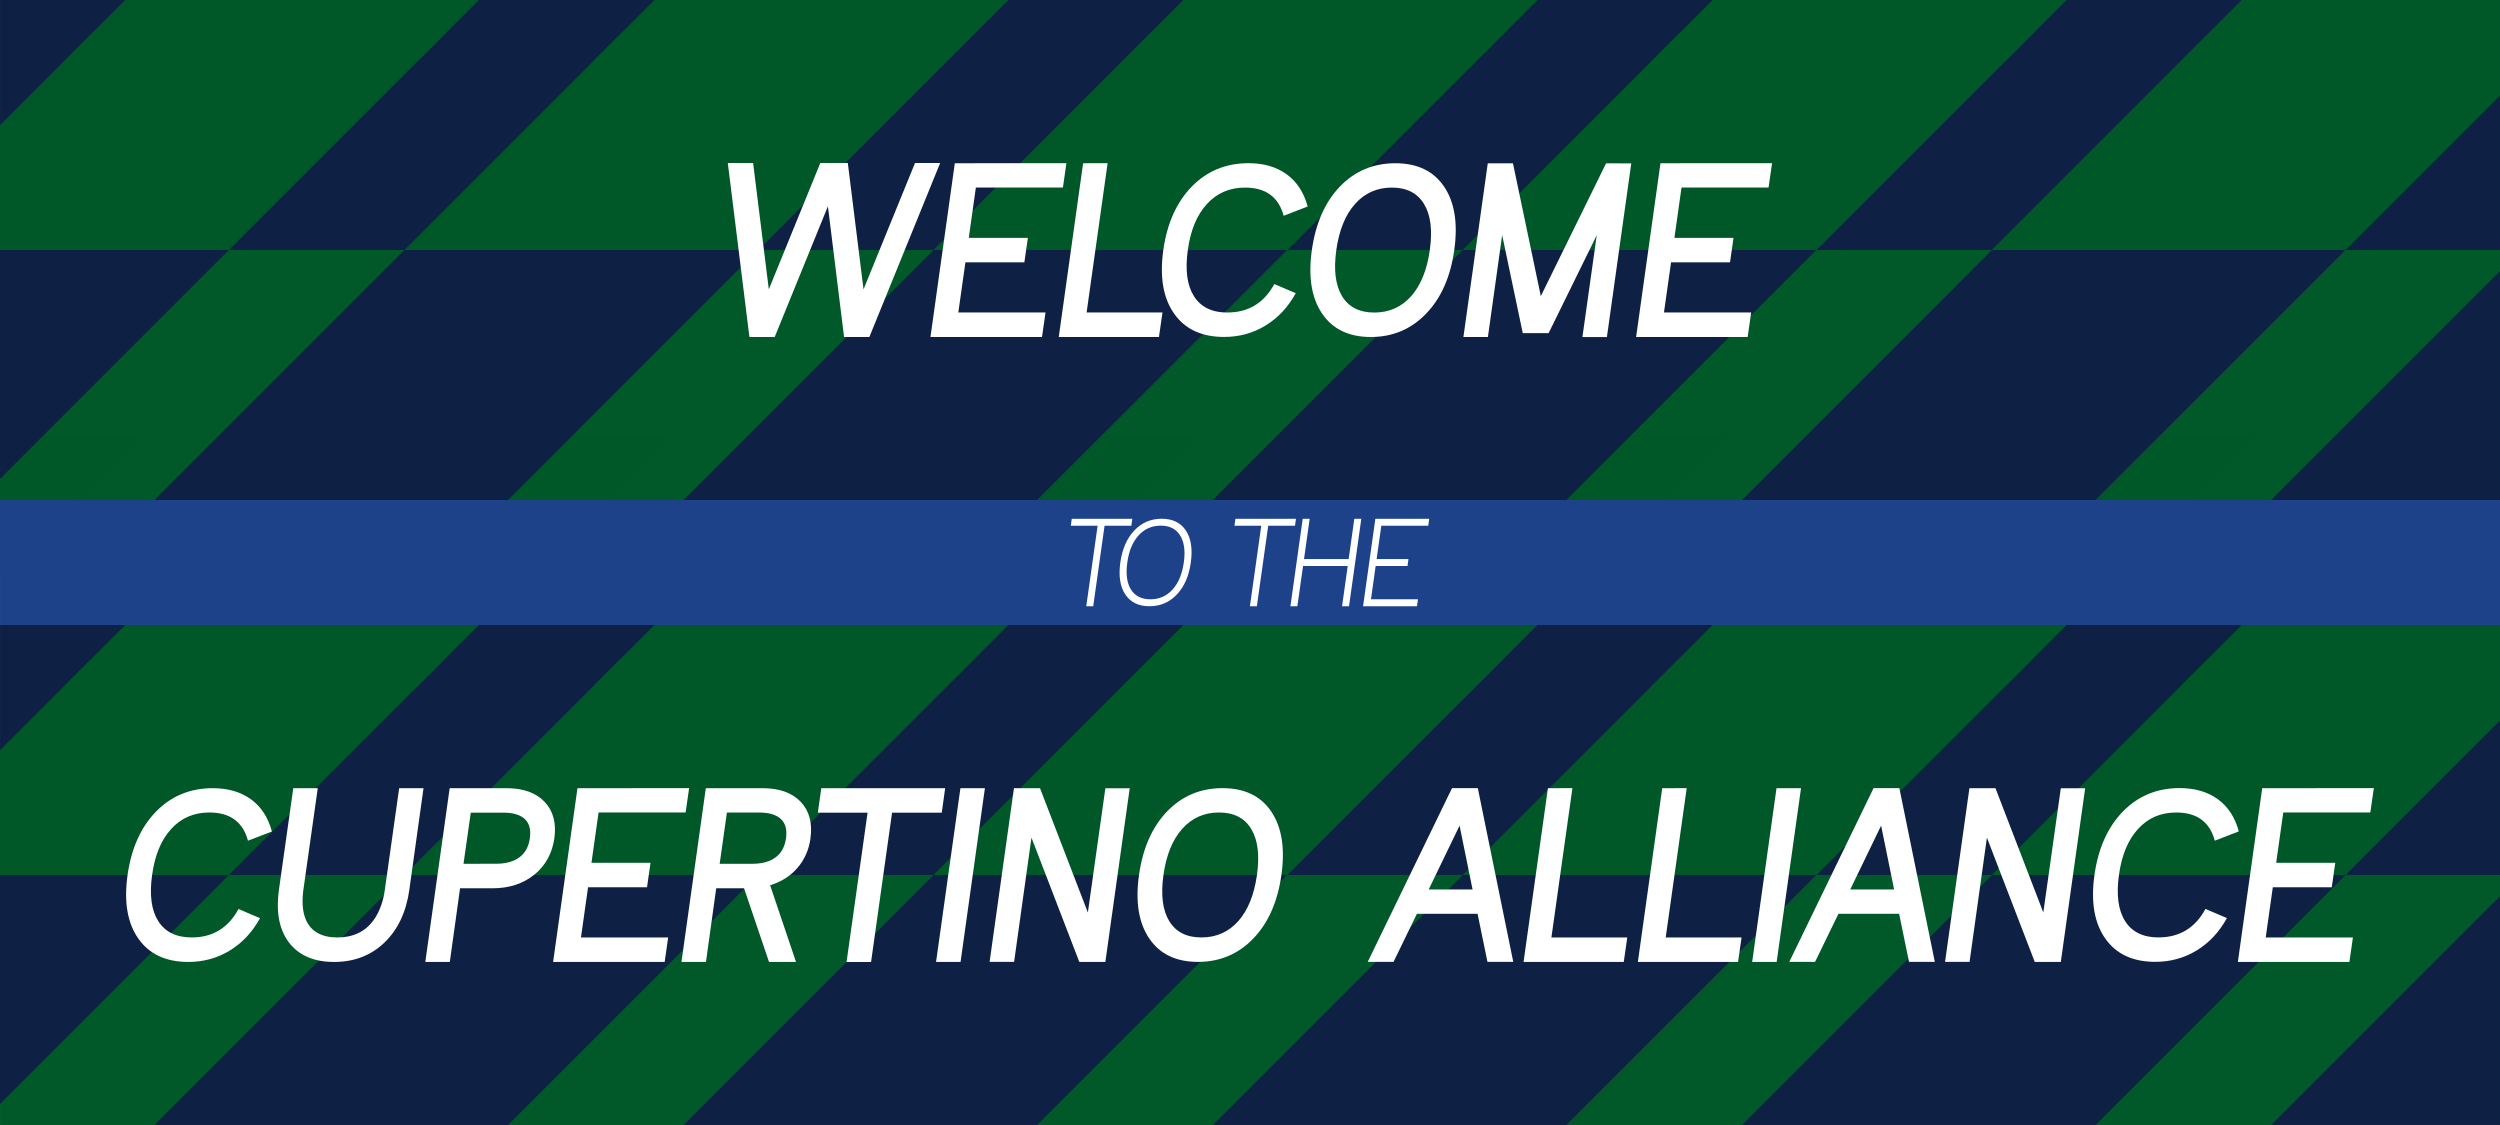
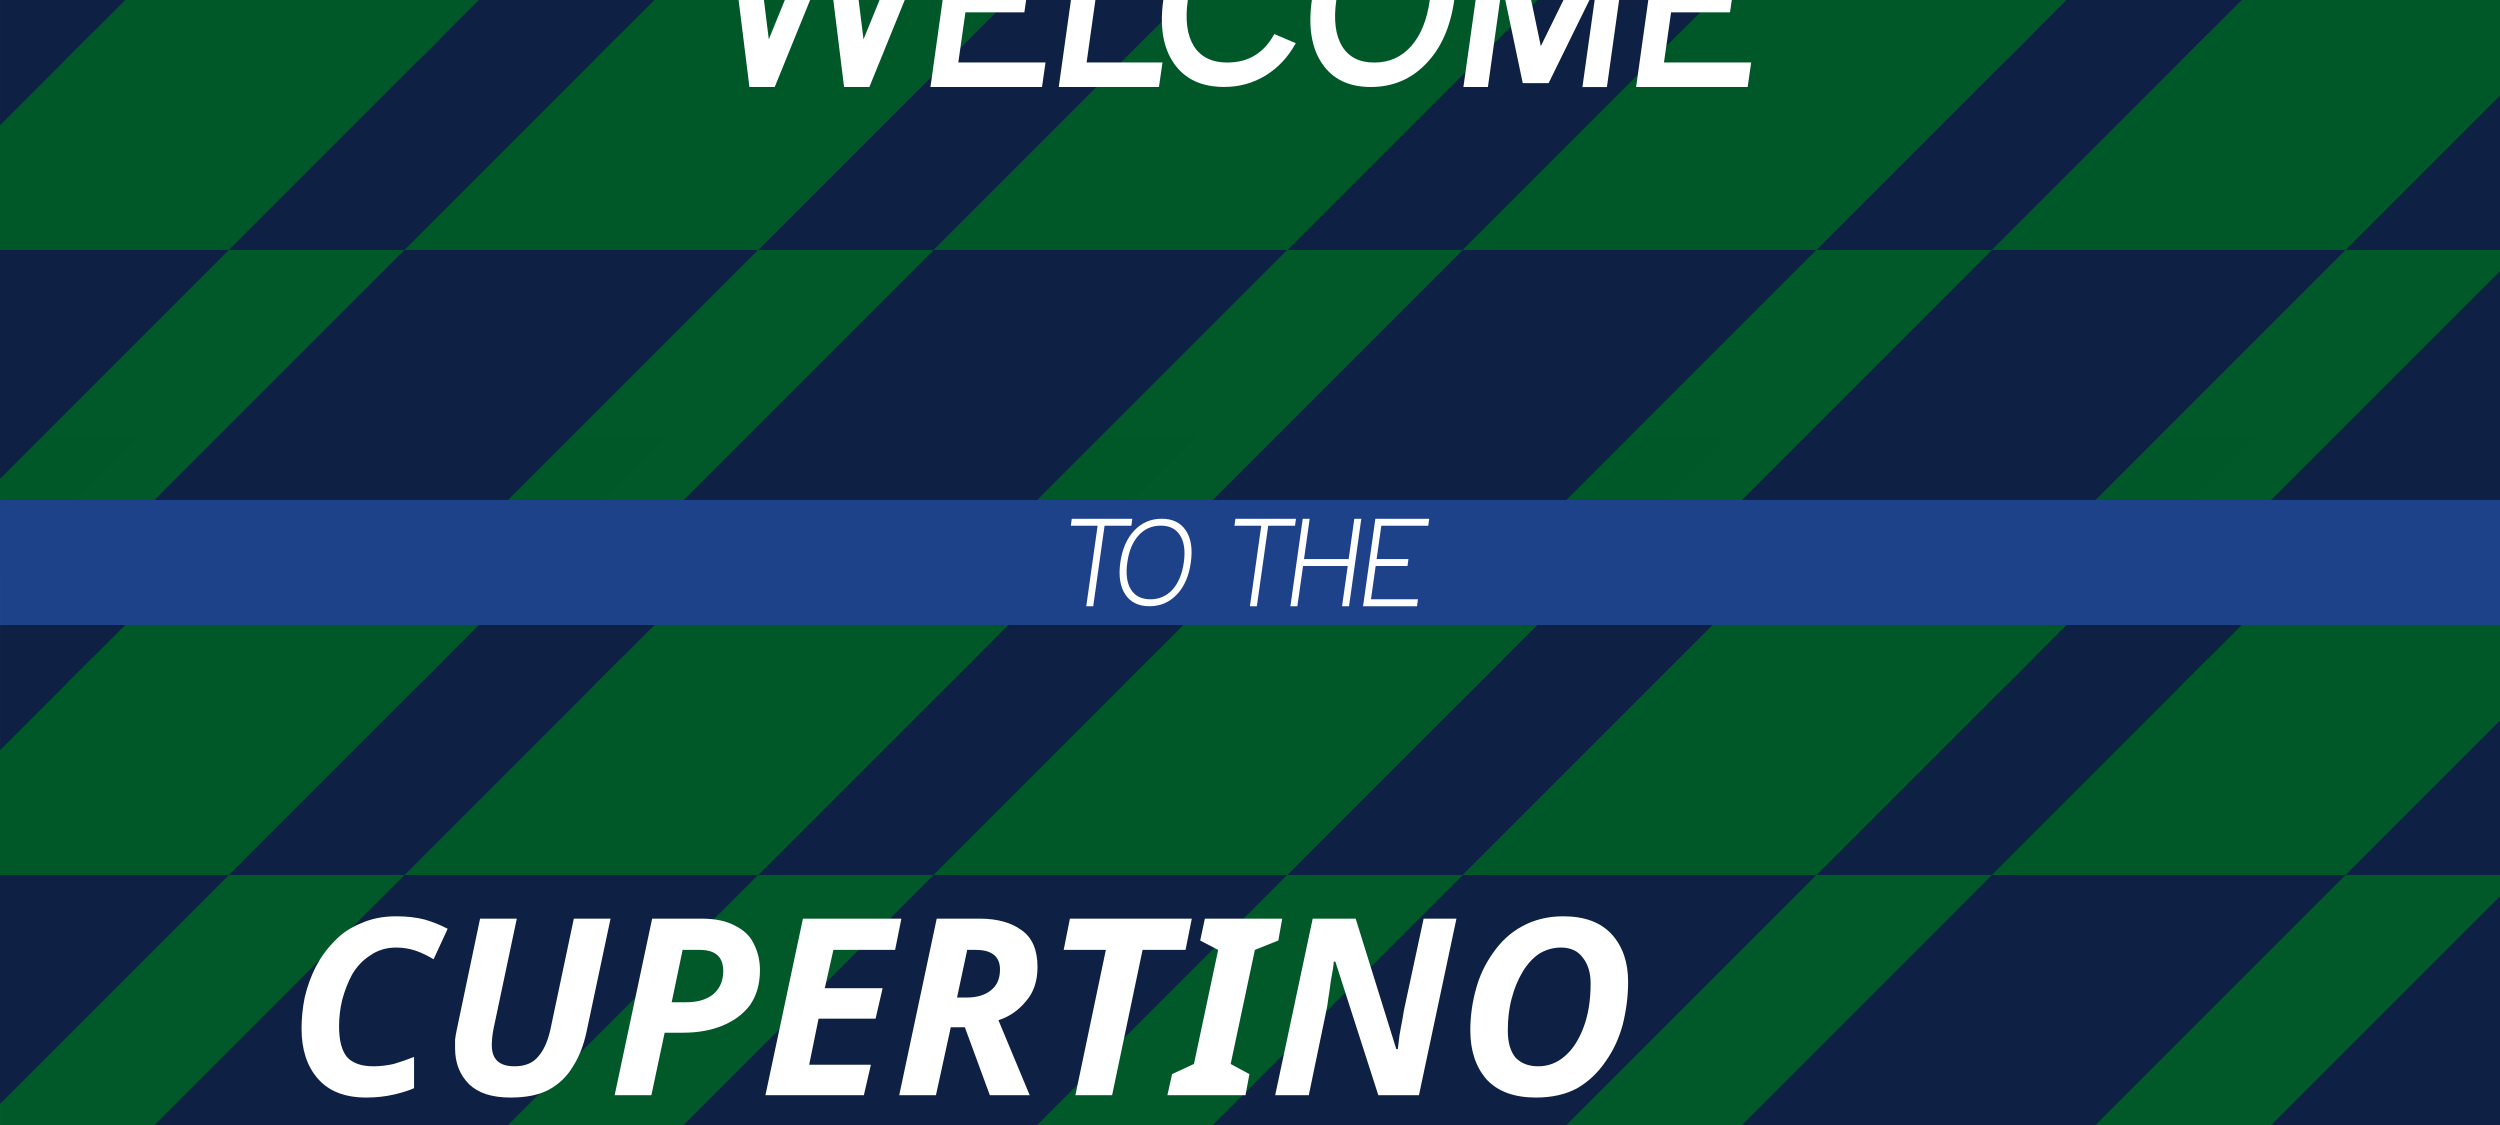
<svg xmlns="http://www.w3.org/2000/svg" width="50mm" height="22.5mm" viewBox="0 0 50 22.5" version="1.1" id="svg5">
  <defs id="defs2">
    <clipPath clipPathUnits="userSpaceOnUse" id="clipPath31933">
      <rect style="opacity:0.99;fill:#00b050;fill-opacity:1;stroke:none;stroke-width:0.107;stroke-linecap:round;stroke-linejoin:round;stroke-miterlimit:4;stroke-dasharray:none;stroke-opacity:0.992" id="rect31935" width="50" height="20" x="-18.675" y="-0.34" ry="0" />
    </clipPath>
    <clipPath clipPathUnits="userSpaceOnUse" id="clipPath31937">
      <rect style="opacity:0.99;fill:#00b050;fill-opacity:1;stroke:none;stroke-width:0.107;stroke-linecap:round;stroke-linejoin:round;stroke-miterlimit:4;stroke-dasharray:none;stroke-opacity:0.992" id="rect31939" width="50" height="20" x="-18.675" y="-0.34" ry="0" />
    </clipPath>
    <clipPath clipPathUnits="userSpaceOnUse" id="clipPath31941">
      <rect style="opacity:0.99;fill:#00b050;fill-opacity:1;stroke:none;stroke-width:0.107;stroke-linecap:round;stroke-linejoin:round;stroke-miterlimit:4;stroke-dasharray:none;stroke-opacity:0.992" id="rect31943" width="50" height="20" x="-18.675" y="-0.34" ry="0" />
    </clipPath>
    <clipPath clipPathUnits="userSpaceOnUse" id="clipPath31945">
      <rect style="opacity:0.99;fill:#00b050;fill-opacity:1;stroke:none;stroke-width:0.107;stroke-linecap:round;stroke-linejoin:round;stroke-miterlimit:4;stroke-dasharray:none;stroke-opacity:0.992" id="rect31947" width="50" height="20" x="-18.675" y="-0.34" ry="0" />
    </clipPath>
    <clipPath clipPathUnits="userSpaceOnUse" id="clipPath31949">
      <rect style="opacity:0.99;fill:#00b050;fill-opacity:1;stroke:none;stroke-width:0.107;stroke-linecap:round;stroke-linejoin:round;stroke-miterlimit:4;stroke-dasharray:none;stroke-opacity:0.992" id="rect31951" width="50" height="20" x="-18.675" y="-0.34" ry="0" />
    </clipPath>
    <clipPath clipPathUnits="userSpaceOnUse" id="clipPath31953">
      <rect style="opacity:0.99;fill:#00b050;fill-opacity:1;stroke:none;stroke-width:0.107;stroke-linecap:round;stroke-linejoin:round;stroke-miterlimit:4;stroke-dasharray:none;stroke-opacity:0.992" id="rect31955" width="50" height="20" x="-18.675" y="-0.34" ry="0" />
    </clipPath>
    <clipPath clipPathUnits="userSpaceOnUse" id="clipPath31957">
      <rect style="opacity:0.99;fill:#00b050;fill-opacity:1;stroke:none;stroke-width:0.107;stroke-linecap:round;stroke-linejoin:round;stroke-miterlimit:4;stroke-dasharray:none;stroke-opacity:0.992" id="rect31959" width="50" height="20" x="-18.675" y="-0.34" ry="0" />
    </clipPath>
    <clipPath clipPathUnits="userSpaceOnUse" id="clipPath31961">
      <rect style="opacity:0.99;fill:#00b050;fill-opacity:1;stroke:none;stroke-width:0.107;stroke-linecap:round;stroke-linejoin:round;stroke-miterlimit:4;stroke-dasharray:none;stroke-opacity:0.992" id="rect31963" width="50" height="20" x="-18.675" y="-0.34" ry="0" />
    </clipPath>
    <clipPath clipPathUnits="userSpaceOnUse" id="clipPath35740">
      <rect style="opacity:0.99;fill:#00b050;fill-opacity:1;stroke:none;stroke-width:0.053;stroke-linecap:round;stroke-linejoin:round;stroke-miterlimit:4;stroke-dasharray:none;stroke-opacity:0.992" id="rect35742" width="50" height="5" x="8.409" y="40.327" ry="0" />
    </clipPath>
    <clipPath clipPathUnits="userSpaceOnUse" id="clipPath35740-9">
      <rect style="opacity:0.99;fill:#00b050;fill-opacity:1;stroke:none;stroke-width:0.053;stroke-linecap:round;stroke-linejoin:round;stroke-miterlimit:4;stroke-dasharray:none;stroke-opacity:0.992" id="rect35742-7" width="50" height="5" x="8.409" y="40.327" ry="0" />
    </clipPath>
    <clipPath clipPathUnits="userSpaceOnUse" id="clipPath35740-9-9">
      <rect style="opacity:0.99;fill:#00b050;fill-opacity:1;stroke:none;stroke-width:0.053;stroke-linecap:round;stroke-linejoin:round;stroke-miterlimit:4;stroke-dasharray:none;stroke-opacity:0.992" id="rect35742-7-9" width="50" height="5" x="8.409" y="40.327" ry="0" />
    </clipPath>
    <clipPath clipPathUnits="userSpaceOnUse" id="clipPath35740-9-91">
      <rect style="opacity:0.99;fill:#00b050;fill-opacity:1;stroke:none;stroke-width:0.053;stroke-linecap:round;stroke-linejoin:round;stroke-miterlimit:4;stroke-dasharray:none;stroke-opacity:0.992" id="rect35742-7-5" width="50" height="5" x="8.409" y="40.327" ry="0" />
    </clipPath>
    <clipPath clipPathUnits="userSpaceOnUse" id="clipPath35740-9-9-9">
      <rect style="opacity:0.99;fill:#00b050;fill-opacity:1;stroke:none;stroke-width:0.053;stroke-linecap:round;stroke-linejoin:round;stroke-miterlimit:4;stroke-dasharray:none;stroke-opacity:0.992" id="rect35742-7-9-8" width="50" height="5" x="8.409" y="40.327" ry="0" />
    </clipPath>
    <clipPath clipPathUnits="userSpaceOnUse" id="clipPath35740-9-98">
      <rect style="opacity:0.99;fill:#00b050;fill-opacity:1;stroke:none;stroke-width:0.053;stroke-linecap:round;stroke-linejoin:round;stroke-miterlimit:4;stroke-dasharray:none;stroke-opacity:0.992" id="rect35742-7-3" width="50" height="5" x="8.409" y="40.327" ry="0" />
    </clipPath>
    <clipPath clipPathUnits="userSpaceOnUse" id="clipPath35740-9-9-7">
      <rect style="opacity:0.99;fill:#00b050;fill-opacity:1;stroke:none;stroke-width:0.053;stroke-linecap:round;stroke-linejoin:round;stroke-miterlimit:4;stroke-dasharray:none;stroke-opacity:0.992" id="rect35742-7-9-1" width="50" height="5" x="8.409" y="40.327" ry="0" />
    </clipPath>
    <clipPath clipPathUnits="userSpaceOnUse" id="clipPath35740-9-91-2">
      <rect style="opacity:0.99;fill:#00b050;fill-opacity:1;stroke:none;stroke-width:0.053;stroke-linecap:round;stroke-linejoin:round;stroke-miterlimit:4;stroke-dasharray:none;stroke-opacity:0.992" id="rect35742-7-5-6" width="50" height="5" x="8.409" y="40.327" ry="0" />
    </clipPath>
    <clipPath clipPathUnits="userSpaceOnUse" id="clipPath35740-9-9-9-1">
      <rect style="opacity:0.99;fill:#00b050;fill-opacity:1;stroke:none;stroke-width:0.053;stroke-linecap:round;stroke-linejoin:round;stroke-miterlimit:4;stroke-dasharray:none;stroke-opacity:0.992" id="rect35742-7-9-8-7" width="50" height="5" x="8.409" y="40.327" ry="0" />
    </clipPath>
    <clipPath clipPathUnits="userSpaceOnUse" id="clipPath35740-6">
      <rect style="opacity:0.99;fill:#00b050;fill-opacity:1;stroke:none;stroke-width:0.053;stroke-linecap:round;stroke-linejoin:round;stroke-miterlimit:4;stroke-dasharray:none;stroke-opacity:0.992" id="rect35742-5" width="50" height="5" x="8.409" y="40.327" ry="0" />
    </clipPath>
    <clipPath clipPathUnits="userSpaceOnUse" id="clipPath35740-9-98-7">
      <rect style="opacity:0.99;fill:#00b050;fill-opacity:1;stroke:none;stroke-width:0.053;stroke-linecap:round;stroke-linejoin:round;stroke-miterlimit:4;stroke-dasharray:none;stroke-opacity:0.992" id="rect35742-7-3-1" width="50" height="5" x="8.409" y="40.327" ry="0" />
    </clipPath>
    <clipPath clipPathUnits="userSpaceOnUse" id="clipPath35740-9-9-7-6">
      <rect style="opacity:0.99;fill:#00b050;fill-opacity:1;stroke:none;stroke-width:0.053;stroke-linecap:round;stroke-linejoin:round;stroke-miterlimit:4;stroke-dasharray:none;stroke-opacity:0.992" id="rect35742-7-9-1-0" width="50" height="5" x="8.409" y="40.327" ry="0" />
    </clipPath>
    <clipPath clipPathUnits="userSpaceOnUse" id="clipPath35740-9-91-2-9">
      <rect style="opacity:0.99;fill:#00b050;fill-opacity:1;stroke:none;stroke-width:0.053;stroke-linecap:round;stroke-linejoin:round;stroke-miterlimit:4;stroke-dasharray:none;stroke-opacity:0.992" id="rect35742-7-5-6-2" width="50" height="5" x="8.409" y="40.327" ry="0" />
    </clipPath>
    <clipPath clipPathUnits="userSpaceOnUse" id="clipPath35740-9-9-9-1-9">
      <rect style="opacity:0.99;fill:#00b050;fill-opacity:1;stroke:none;stroke-width:0.053;stroke-linecap:round;stroke-linejoin:round;stroke-miterlimit:4;stroke-dasharray:none;stroke-opacity:0.992" id="rect35742-7-9-8-7-6" width="50" height="5" x="8.409" y="40.327" ry="0" />
    </clipPath>
    <clipPath clipPathUnits="userSpaceOnUse" id="clipPath35740-6-0">
      <rect style="opacity:0.99;fill:#00b050;fill-opacity:1;stroke:none;stroke-width:0.053;stroke-linecap:round;stroke-linejoin:round;stroke-miterlimit:4;stroke-dasharray:none;stroke-opacity:0.992" id="rect35742-5-2" width="50" height="5" x="8.409" y="40.327" ry="0" />
    </clipPath>
    <clipPath clipPathUnits="userSpaceOnUse" id="clipPath35740-9-8">
      <rect style="opacity:0.99;fill:#00b050;fill-opacity:1;stroke:none;stroke-width:0.053;stroke-linecap:round;stroke-linejoin:round;stroke-miterlimit:4;stroke-dasharray:none;stroke-opacity:0.992" id="rect35742-7-4" width="50" height="5" x="8.409" y="40.327" ry="0" />
    </clipPath>
    <clipPath clipPathUnits="userSpaceOnUse" id="clipPath35740-9-9-4">
      <rect style="opacity:0.99;fill:#00b050;fill-opacity:1;stroke:none;stroke-width:0.053;stroke-linecap:round;stroke-linejoin:round;stroke-miterlimit:4;stroke-dasharray:none;stroke-opacity:0.992" id="rect35742-7-9-80" width="50" height="5" x="8.409" y="40.327" ry="0" />
    </clipPath>
    <clipPath clipPathUnits="userSpaceOnUse" id="clipPath35740-9-91-1">
      <rect style="opacity:0.99;fill:#00b050;fill-opacity:1;stroke:none;stroke-width:0.053;stroke-linecap:round;stroke-linejoin:round;stroke-miterlimit:4;stroke-dasharray:none;stroke-opacity:0.992" id="rect35742-7-5-5" width="50" height="5" x="8.409" y="40.327" ry="0" />
    </clipPath>
    <clipPath clipPathUnits="userSpaceOnUse" id="clipPath35740-9-9-9-11">
      <rect style="opacity:0.99;fill:#00b050;fill-opacity:1;stroke:none;stroke-width:0.053;stroke-linecap:round;stroke-linejoin:round;stroke-miterlimit:4;stroke-dasharray:none;stroke-opacity:0.992" id="rect35742-7-9-8-1" width="50" height="5" x="8.409" y="40.327" ry="0" />
    </clipPath>
    <clipPath clipPathUnits="userSpaceOnUse" id="clipPath35740-5">
      <rect style="opacity:0.99;fill:#00b050;fill-opacity:1;stroke:none;stroke-width:0.053;stroke-linecap:round;stroke-linejoin:round;stroke-miterlimit:4;stroke-dasharray:none;stroke-opacity:0.992" id="rect35742-1" width="50" height="5" x="8.409" y="40.327" ry="0" />
    </clipPath>
+     <clipPath clipPathUnits="userSpaceOnUse" id="clipPath35740-9-98-6">
+       <rect style="opacity:0.99;fill:#00b050;fill-opacity:1;stroke:none;stroke-width:0.053;stroke-linecap:round;stroke-linejoin:round;stroke-miterlimit:4;stroke-dasharray:none;stroke-opacity:0.992" id="rect35742-7-3-5" width="50" height="5" x="8.409" y="40.327" ry="0" />
+     </clipPath>
+     <clipPath clipPathUnits="userSpaceOnUse" id="clipPath35740-9-9-7-9">
+       <rect style="opacity:0.99;fill:#00b050;fill-opacity:1;stroke:none;stroke-width:0.053;stroke-linecap:round;stroke-linejoin:round;stroke-miterlimit:4;stroke-dasharray:none;stroke-opacity:0.992" id="rect35742-7-9-1-5" width="50" height="5" x="8.409" y="40.327" ry="0" />
+     </clipPath>
+     <clipPath clipPathUnits="userSpaceOnUse" id="clipPath35740-9-98-6-4">
+       <rect style="opacity:0.99;fill:#00b050;fill-opacity:1;stroke:none;stroke-width:0.053;stroke-linecap:round;stroke-linejoin:round;stroke-miterlimit:4;stroke-dasharray:none;stroke-opacity:0.992" id="rect35742-7-3-5-1" width="50" height="5" x="8.409" y="40.327" ry="0" />
+     </clipPath>
+     <clipPath clipPathUnits="userSpaceOnUse" id="clipPath35740-9-9-7-9-7">
+       <rect style="opacity:0.99;fill:#00b050;fill-opacity:1;stroke:none;stroke-width:0.053;stroke-linecap:round;stroke-linejoin:round;stroke-miterlimit:4;stroke-dasharray:none;stroke-opacity:0.992" id="rect35742-7-9-1-5-1" width="50" height="5" x="8.409" y="40.327" ry="0" />
+     </clipPath>
+     <clipPath clipPathUnits="userSpaceOnUse" id="clipPath35740-9-98-6-8">
+       <rect style="opacity:0.99;fill:#00b050;fill-opacity:1;stroke:none;stroke-width:0.053;stroke-linecap:round;stroke-linejoin:round;stroke-miterlimit:4;stroke-dasharray:none;stroke-opacity:0.992" id="rect35742-7-3-5-7" width="50" height="5" x="8.409" y="40.327" ry="0" />
+     </clipPath>
+     <clipPath clipPathUnits="userSpaceOnUse" id="clipPath35740-9-9-7-9-74">
+       <rect style="opacity:0.99;fill:#00b050;fill-opacity:1;stroke:none;stroke-width:0.053;stroke-linecap:round;stroke-linejoin:round;stroke-miterlimit:4;stroke-dasharray:none;stroke-opacity:0.992" id="rect35742-7-9-1-5-4" width="50" height="5" x="8.409" y="40.327" ry="0" />
+     </clipPath>
+     <clipPath clipPathUnits="userSpaceOnUse" id="clipPath35740-9-98-6-4-9">
+       <rect style="opacity:0.99;fill:#00b050;fill-opacity:1;stroke:none;stroke-width:0.053;stroke-linecap:round;stroke-linejoin:round;stroke-miterlimit:4;stroke-dasharray:none;stroke-opacity:0.992" id="rect35742-7-3-5-1-1" width="50" height="5" x="8.409" y="40.327" ry="0" />
+     </clipPath>
+     <clipPath clipPathUnits="userSpaceOnUse" id="clipPath35740-9-9-7-9-7-5">
+       <rect style="opacity:0.99;fill:#00b050;fill-opacity:1;stroke:none;stroke-width:0.053;stroke-linecap:round;stroke-linejoin:round;stroke-miterlimit:4;stroke-dasharray:none;stroke-opacity:0.992" id="rect35742-7-9-1-5-1-5" width="50" height="5" x="8.409" y="40.327" ry="0" />
+     </clipPath>
+     <clipPath clipPathUnits="userSpaceOnUse" id="clipPath35740-9-98-6-8-2">
+       <rect style="opacity:0.99;fill:#00b050;fill-opacity:1;stroke:none;stroke-width:0.053;stroke-linecap:round;stroke-linejoin:round;stroke-miterlimit:4;stroke-dasharray:none;stroke-opacity:0.992" id="rect35742-7-3-5-7-2" width="50" height="5" x="8.409" y="40.327" ry="0" />
+     </clipPath>
+     <clipPath clipPathUnits="userSpaceOnUse" id="clipPath35740-9-98-6-2">
+       <rect style="opacity:0.99;fill:#00b050;fill-opacity:1;stroke:none;stroke-width:0.053;stroke-linecap:round;stroke-linejoin:round;stroke-miterlimit:4;stroke-dasharray:none;stroke-opacity:0.992" id="rect35742-7-3-5-2" width="50" height="5" x="8.409" y="40.327" ry="0" />
+     </clipPath>
+     <clipPath clipPathUnits="userSpaceOnUse" id="clipPath35740-9-9-7-9-71">
+       <rect style="opacity:0.99;fill:#00b050;fill-opacity:1;stroke:none;stroke-width:0.053;stroke-linecap:round;stroke-linejoin:round;stroke-miterlimit:4;stroke-dasharray:none;stroke-opacity:0.992" id="rect35742-7-9-1-5-5" width="50" height="5" x="8.409" y="40.327" ry="0" />
+     </clipPath>
+     <clipPath clipPathUnits="userSpaceOnUse" id="clipPath35740-9-98-6-4-2">
+       <rect style="opacity:0.99;fill:#00b050;fill-opacity:1;stroke:none;stroke-width:0.053;stroke-linecap:round;stroke-linejoin:round;stroke-miterlimit:4;stroke-dasharray:none;stroke-opacity:0.992" id="rect35742-7-3-5-1-11" width="50" height="5" x="8.409" y="40.327" ry="0" />
+     </clipPath>
+     <clipPath clipPathUnits="userSpaceOnUse" id="clipPath35740-9-9-7-9-7-0">
+       <rect style="opacity:0.99;fill:#00b050;fill-opacity:1;stroke:none;stroke-width:0.053;stroke-linecap:round;stroke-linejoin:round;stroke-miterlimit:4;stroke-dasharray:none;stroke-opacity:0.992" id="rect35742-7-9-1-5-1-1" width="50" height="5" x="8.409" y="40.327" ry="0" />
+     </clipPath>
+     <clipPath clipPathUnits="userSpaceOnUse" id="clipPath35740-9-98-6-8-8">
+       <rect style="opacity:0.99;fill:#00b050;fill-opacity:1;stroke:none;stroke-width:0.053;stroke-linecap:round;stroke-linejoin:round;stroke-miterlimit:4;stroke-dasharray:none;stroke-opacity:0.992" id="rect35742-7-3-5-7-7" width="50" height="5" x="8.409" y="40.327" ry="0" />
+     </clipPath>
+     <clipPath clipPathUnits="userSpaceOnUse" id="clipPath35740-9-98-6-8-2-6">
+       <rect style="opacity:0.99;fill:#00b050;fill-opacity:1;stroke:none;stroke-width:0.053;stroke-linecap:round;stroke-linejoin:round;stroke-miterlimit:4;stroke-dasharray:none;stroke-opacity:0.992" id="rect35742-7-3-5-7-2-0" width="50" height="5" x="8.409" y="40.327" ry="0" />
+     </clipPath>
  </defs>
  <g id="layer1" transform="translate(3.988274,-12.25217)">
+     <rect style="opacity:0.99;fill:#00b050;fill-opacity:1;stroke:none;stroke-width:5;stroke-linecap:square;stroke-linejoin:round" id="rect3506-0-4" width="50" height="5" x="-3.988" y="7.252" />
+     <rect style="opacity:0.99;fill:#00b050;fill-opacity:1;stroke:none;stroke-width:5;stroke-linecap:square;stroke-linejoin:round" id="rect3506-0-4-9" width="50" height="5" x="-3.988" y="39.752" />
+     <rect style="opacity:0.99;fill:#1d4283;stroke:none;stroke-width:5;stroke-linecap:square;stroke-linejoin:round;fill-opacity:1" id="rect3506" width="50" height="5" x="-3.988" y="34.752" />
    <rect style="fill:#1d4289;fill-opacity:1;stroke:none;stroke-width:0.053;stroke-linecap:square;stroke-linejoin:round;stroke-miterlimit:4;stroke-dasharray:none;stroke-opacity:1" id="rect35766-3-0" width="50" height="5" x="-3.988" y="24.752" />
    <path id="path31487-2-0-1-5-53-45" style="fill:none;stroke:#00b050;stroke-width:5;stroke-linecap:square;stroke-linejoin:miter;stroke-miterlimit:4;stroke-dasharray:none;stroke-opacity:0.992" d="M -3.049,52.826 16.951,32.827 m 32.917,20 20,-20 M 39.284,52.827 l 20,-20 M 28.701,52.827 l 20,-20 M 18.117,52.827 l 20,-20 M 7.534,52.826 27.534,32.827" clip-path="url(#clipPath35740-9-98)" transform="translate(2.514024,-14.90233)" />
    <path id="path31487-2-0-1-5-53-4-1" style="fill:none;stroke:#00b050;stroke-width:5;stroke-linecap:square;stroke-linejoin:miter;stroke-miterlimit:4;stroke-dasharray:none;stroke-opacity:0.992" d="M -3.049,52.826 16.951,32.827 m 32.917,20 20,-20 M 39.284,52.827 l 20,-20 M 28.701,52.827 l 20,-20 M 18.117,52.827 l 20,-20 M 7.534,52.826 27.534,32.827" clip-path="url(#clipPath35740-9-9-7)" transform="translate(-18.65264,-14.90234)" />
+     <path id="path31487-2-0-1-5-53-45-4" style="fill:none;stroke:#00b050;stroke-width:5;stroke-linecap:square;stroke-linejoin:miter;stroke-miterlimit:4;stroke-dasharray:none;stroke-opacity:0.992" d="M -3.049,52.826 16.951,32.827 m 32.917,20 20,-20 M 39.284,52.827 l 20,-20 M 28.701,52.827 l 20,-20 M 18.117,52.827 l 20,-20 M 7.534,52.826 27.534,32.827" clip-path="url(#clipPath35740-9-98-6)" transform="translate(-6.59766,-5.790651)" />
+     <path id="path31487-2-0-1-5-53-4-1-9" style="fill:none;stroke:#00b050;stroke-width:5;stroke-linecap:square;stroke-linejoin:miter;stroke-miterlimit:4;stroke-dasharray:none;stroke-opacity:0.992" d="M -3.049,52.826 16.951,32.827 m 32.917,20 20,-20 M 39.284,52.827 l 20,-20 M 28.701,52.827 l 20,-20 M 18.117,52.827 l 20,-20 M 7.534,52.826 27.534,32.827" clip-path="url(#clipPath35740-9-9-7-9)" transform="translate(-27.76433,-5.790652)" />
+     <path id="path31487-2-0-1-5-53-45-4-8" style="fill:none;stroke:#00b050;stroke-width:5;stroke-linecap:square;stroke-linejoin:miter;stroke-miterlimit:4;stroke-dasharray:none;stroke-opacity:0.992" d="M -3.049,52.826 16.951,32.827 m 32.917,20 20,-20 M 39.284,52.827 l 20,-20 M 28.701,52.827 l 20,-20 M 18.117,52.827 l 20,-20 M 7.534,52.826 27.534,32.827" clip-path="url(#clipPath35740-9-98-6-4)" transform="translate(3.63059,-5.435569)" />
+     <path id="path31487-2-0-1-5-53-4-1-9-7" style="fill:none;stroke:#00b050;stroke-width:5;stroke-linecap:square;stroke-linejoin:miter;stroke-miterlimit:4;stroke-dasharray:none;stroke-opacity:0.992" d="M -3.049,52.826 16.951,32.827 m 32.917,20 20,-20 M 39.284,52.827 l 20,-20 M 28.701,52.827 l 20,-20 M 18.117,52.827 l 20,-20 M 7.534,52.826 27.534,32.827" clip-path="url(#clipPath35740-9-9-7-9-7)" transform="translate(-17.53608,-5.43557)" />
    <path id="path31487-2-0-1-5-53-3-2" style="fill:none;stroke:#00b050;stroke-width:5;stroke-linecap:square;stroke-linejoin:miter;stroke-miterlimit:4;stroke-dasharray:none;stroke-opacity:0.992" d="M -3.049,52.826 16.951,32.827 m 32.917,20 20,-20 M 39.284,52.827 l 20,-20 M 28.701,52.827 l 20,-20 M 18.117,52.827 l 20,-20 M 7.534,52.826 27.534,32.827" clip-path="url(#clipPath35740-9-91-2)" transform="translate(6.973921,-19.36223)" />
    <path id="path31487-2-0-1-5-53-4-0-3" style="fill:none;stroke:#00b050;stroke-width:5;stroke-linecap:square;stroke-linejoin:miter;stroke-miterlimit:4;stroke-dasharray:none;stroke-opacity:0.992" d="M -3.049,52.826 16.951,32.827 m 32.917,20 20,-20 M 39.284,52.827 l 20,-20 M 28.701,52.827 l 20,-20 M 18.117,52.827 l 20,-20 M 7.534,52.826 27.534,32.827" clip-path="url(#clipPath35740-9-9-9-1)" transform="translate(-14.19275,-19.36223)" />
    <rect style="fill:#00b050;fill-opacity:0.992;stroke:none;stroke-width:0.053;stroke-linecap:square;stroke-linejoin:round;stroke-miterlimit:4;stroke-dasharray:none;stroke-opacity:1" id="rect35766-7" width="50" height="5" x="-3.988" y="29.752" />
    <path id="path31487-2-0-1-5-2" style="fill:none;stroke:#1d4289;stroke-width:5;stroke-linecap:square;stroke-linejoin:miter;stroke-miterlimit:4;stroke-dasharray:none;stroke-opacity:1" d="M -3.049,52.826 16.951,32.827 m 32.917,20 20,-20 M 39.284,52.827 l 20,-20 M 28.701,52.827 l 20,-20 M 18.117,52.827 l 20,-20 M 7.534,52.826 27.534,32.827" clip-path="url(#clipPath35740-6)" transform="translate(-12.39732,-10.57432)" />
-     <rect style="fill:#000000;fill-opacity:0.5;stroke:none;stroke-width:0.075;stroke-linecap:square;stroke-linejoin:round;stroke-miterlimit:4;stroke-dasharray:none;stroke-opacity:1" id="rect50670-4" width="50" height="10" x="-3.988" y="24.752" />
-     <g aria-label="CUPERTINO ALLIANCE" id="text46776-1" style="font-style:italic;font-weight:bold;font-size:4.939px;line-height:1.25;font-family:'Kayak Sans';-inkscape-font-specification:'Kayak Sans Bold Italic';text-align:center;text-anchor:middle;fill:#ffffff;stroke-width:0.265">
-       <path d="m -0.153,31.001 q -0.463,0 -0.67,-0.326 -0.207,-0.328 -0.123,-0.924 0.082,-0.596 0.383,-0.921 0.299,-0.328 0.762,-0.328 0.62,0 0.772,0.564 L 1.45,28.882 Q 1.337,28.462 1.031,28.238 0.724,28.016 0.266,28.016 q -0.675,0 -1.131,0.465 -0.458,0.468 -0.572,1.271 -0.113,0.805 0.215,1.271 0.326,0.468 1.001,0.468 0.456,0 0.83,-0.229 0.374,-0.229 0.603,-0.646 L 0.782,30.432 Q 0.474,31.001 -0.153,31.001 Z" id="path987" />
-       <path d="m 3.708,30.051 q -0.022,0.159 -0.07,0.299 -0.06,0.178 -0.157,0.309 -0.251,0.342 -0.721,0.342 -0.468,0 -0.625,-0.342 -0.06,-0.13 -0.07,-0.309 -0.007,-0.14 0.014,-0.299 L 2.367,28.016 H 1.877 L 1.59,30.051 q -0.092,0.666 0.203,1.054 0.297,0.386 0.9,0.386 0.603,0 1.006,-0.386 0.405,-0.388 0.499,-1.054 L 4.482,28.016 H 3.995 Z" id="path989" />
-       <path d="m 5.282,29.528 0.145,-1.023 h 0.649 q 0.253,0 0.393,0.096 0.181,0.128 0.14,0.415 -0.039,0.287 -0.258,0.415 -0.164,0.096 -0.42,0.096 z M 5.005,28.016 4.518,31.491 h 0.49 l 0.205,-1.473 h 0.649 q 0.499,0 0.837,-0.273 0.335,-0.273 0.4,-0.728 0.063,-0.456 -0.195,-0.728 -0.26,-0.273 -0.76,-0.273 z" id="path991" />
-       <path d="M 7.561,28.016 7.074,31.491 H 9.305 L 9.375,31.001 H 7.631 l 0.142,-1.003 h 1.179 l 0.07,-0.49 H 7.841 l 0.142,-1.006 h 1.741 l 0.07,-0.487 z" id="path993" />
-       <path d="m 10.405,29.528 0.145,-1.025 h 0.649 q 0.253,0 0.393,0.099 0.181,0.128 0.14,0.415 -0.039,0.287 -0.258,0.415 -0.164,0.096 -0.42,0.096 z m 1.816,-0.511 q 0.063,-0.456 -0.195,-0.728 -0.26,-0.273 -0.76,-0.273 h -1.138 l -0.487,3.475 h 0.49 l 0.205,-1.473 h 0.557 l 0.499,1.473 h 0.54 l -0.518,-1.534 q 0.333,-0.101 0.545,-0.345 0.215,-0.248 0.263,-0.596 z" id="path995" />
-       <path d="m 12.437,28.016 -0.068,0.49 h 0.994 l -0.42,2.986 h 0.49 l 0.42,-2.986 h 0.994 l 0.068,-0.49 z" id="path997" />
-       <path d="m 15.22,28.016 -0.487,3.475 h 0.49 l 0.487,-3.475 z" id="path999" />
-       <path d="m 16.291,28.016 -0.487,3.473 h 0.49 l 0.347,-2.484 0.957,2.486 h 0.521 l 0.487,-3.473 H 18.119 l -0.35,2.484 -0.957,-2.486 z" id="path1001" />
-       <path d="m 20.041,31.001 q -0.446,0 -0.644,-0.326 -0.2,-0.328 -0.116,-0.924 0.084,-0.596 0.374,-0.921 0.292,-0.328 0.736,-0.328 0.446,0 0.644,0.328 0.2,0.326 0.116,0.921 -0.084,0.596 -0.374,0.924 -0.292,0.326 -0.736,0.326 z m 0.42,-2.986 q -0.658,0 -1.107,0.465 -0.449,0.468 -0.562,1.271 -0.113,0.805 0.205,1.271 0.316,0.468 0.974,0.468 0.658,0 1.107,-0.468 0.449,-0.465 0.562,-1.271 0.113,-0.803 -0.205,-1.271 -0.316,-0.465 -0.974,-0.465 z" id="path1003" />
-       <path d="m 25.568,28.013 v 0.002 H 25.052 v -0.002 0.002 l -1.686,3.475 h 0.516 l 0.468,-0.962 h 1.213 l 0.198,0.962 h 0.516 l -0.709,-3.475 z m -0.982,2.028 0.617,-1.276 0.26,1.276 z" id="path1005" />
-       <path d="m 26.97,28.016 -0.487,3.475 h 2.004 l 0.07,-0.49 h -1.517 l 0.42,-2.986 z" id="path1007" />
-       <path d="m 29.256,28.016 -0.487,3.475 h 2.004 l 0.07,-0.49 h -1.517 l 0.42,-2.986 z" id="path1009" />
-       <path d="m 31.542,28.016 -0.487,3.475 h 0.49 l 0.487,-3.475 z" id="path1011" />
-       <path d="m 33.999,28.013 v 0.002 h -0.516 v -0.002 0.002 l -1.686,3.475 h 0.516 l 0.468,-0.962 h 1.213 l 0.198,0.962 h 0.516 l -0.709,-3.475 z m -0.982,2.028 0.617,-1.276 0.26,1.276 z" id="path1013" />
-       <path d="m 35.4,28.016 -0.487,3.473 h 0.49 l 0.347,-2.484 0.957,2.486 h 0.521 l 0.487,-3.473 h -0.487 l -0.35,2.484 -0.957,-2.486 z" id="path1015" />
-       <path d="m 39.184,31.001 q -0.463,0 -0.67,-0.326 -0.207,-0.328 -0.123,-0.924 0.082,-0.596 0.383,-0.921 0.299,-0.328 0.762,-0.328 0.62,0 0.772,0.564 l 0.48,-0.186 q -0.113,-0.42 -0.42,-0.644 -0.306,-0.222 -0.764,-0.222 -0.675,0 -1.131,0.465 -0.458,0.468 -0.572,1.271 -0.113,0.805 0.215,1.271 0.326,0.468 1.001,0.468 0.456,0 0.83,-0.229 0.374,-0.229 0.603,-0.646 l -0.429,-0.183 q -0.309,0.569 -0.936,0.569 z" id="path1017" />
-       <path d="m 41.256,28.016 -0.487,3.475 h 2.231 l 0.07,-0.49 h -1.744 l 0.142,-1.003 h 1.179 l 0.07,-0.49 h -1.182 l 0.142,-1.006 h 1.741 l 0.07,-0.487 z" id="path1019" />
-     </g>
    <rect style="fill:#1d4289;fill-opacity:1;stroke:none;stroke-width:0.053;stroke-linecap:square;stroke-linejoin:round;stroke-miterlimit:4;stroke-dasharray:none;stroke-opacity:1" id="rect35766-3" width="50" height="5" x="-3.988" y="12.252" />
    <path id="path31487-2-0-1-5-53" style="fill:none;stroke:#00b050;stroke-width:5;stroke-linecap:square;stroke-linejoin:miter;stroke-miterlimit:4;stroke-dasharray:none;stroke-opacity:0.992" d="M -3.049,52.826 16.951,32.827 m 32.917,20 20,-20 M 39.284,52.827 l 20,-20 M 28.701,52.827 l 20,-20 M 18.117,52.827 l 20,-20 M 7.534,52.826 27.534,32.827" clip-path="url(#clipPath35740-9)" transform="translate(2.514024,-27.40234)" />
    <path id="path31487-2-0-1-5-53-4" style="fill:none;stroke:#00b050;stroke-width:5;stroke-linecap:square;stroke-linejoin:miter;stroke-miterlimit:4;stroke-dasharray:none;stroke-opacity:0.992" d="M -3.049,52.826 16.951,32.827 m 32.917,20 20,-20 M 39.284,52.827 l 20,-20 M 28.701,52.827 l 20,-20 M 18.117,52.827 l 20,-20 M 7.534,52.826 27.534,32.827" clip-path="url(#clipPath35740-9-9)" transform="translate(-18.65264,-27.40234)" />
    <path id="path31487-2-0-1-5-53-3" style="fill:none;stroke:#00b050;stroke-width:5;stroke-linecap:square;stroke-linejoin:miter;stroke-miterlimit:4;stroke-dasharray:none;stroke-opacity:0.992" d="M -3.049,52.826 16.951,32.827 m 32.917,20 20,-20 M 39.284,52.827 l 20,-20 M 28.701,52.827 l 20,-20 M 18.117,52.827 l 20,-20 M 7.534,52.826 27.534,32.827" clip-path="url(#clipPath35740-9-91)" transform="translate(6.973921,-31.86223)" />
    <path id="path31487-2-0-1-5-53-4-0" style="fill:none;stroke:#00b050;stroke-width:5;stroke-linecap:square;stroke-linejoin:miter;stroke-miterlimit:4;stroke-dasharray:none;stroke-opacity:0.992" d="M -3.049,52.826 16.951,32.827 m 32.917,20 20,-20 M 39.284,52.827 l 20,-20 M 28.701,52.827 l 20,-20 M 18.117,52.827 l 20,-20 M 7.534,52.826 27.534,32.827" clip-path="url(#clipPath35740-9-9-9)" transform="translate(-14.19275,-31.86223)" />
    <rect style="opacity:1;fill:#00b050;fill-opacity:0.992;stroke:none;stroke-width:0.053;stroke-linecap:square;stroke-linejoin:round;stroke-miterlimit:4;stroke-dasharray:none;stroke-opacity:1" id="rect35766" width="50" height="5" x="-3.988" y="17.252" />
    <path id="path31487-2-0-1-5" style="fill:none;stroke:#1d4289;stroke-width:5;stroke-linecap:square;stroke-linejoin:miter;stroke-miterlimit:4;stroke-dasharray:none;stroke-opacity:1" d="M -3.049,52.826 16.951,32.827 m 32.917,20 20,-20 M 39.284,52.827 l 20,-20 M 28.701,52.827 l 20,-20 M 18.117,52.827 l 20,-20 M 7.534,52.826 27.534,32.827" clip-path="url(#clipPath35740)" transform="translate(-12.39732,-23.07433)" />
-     <rect style="opacity:1;fill:#000000;fill-opacity:0.5;stroke:none;stroke-width:0.075;stroke-linecap:square;stroke-linejoin:round;stroke-miterlimit:4;stroke-dasharray:none;stroke-opacity:1" id="rect50670" width="50" height="10" x="-3.988" y="12.252" />
-     <g aria-label="WELCOME" id="text46776" style="font-style:italic;font-weight:bold;font-size:4.939px;line-height:1.25;font-family:'Kayak Sans';-inkscape-font-specification:'Kayak Sans Bold Italic';fill:#ffffff;stroke-width:0.265">
-       <path d="m 14.312,15.512 -1.03,2.527 -0.314,-2.527 h -0.55 l -1.03,2.527 -0.314,-2.527 h -0.506 l 0.432,3.48 h 0.506 l 1.064,-2.614 0.323,2.614 h 0.506 l 1.416,-3.48 z" id="path1022" />
-       <path d="m 15.108,15.517 -0.487,3.475 h 2.231 l 0.07,-0.49 h -1.744 l 0.142,-1.003 h 1.179 l 0.07,-0.49 h -1.182 l 0.142,-1.006 h 1.741 l 0.07,-0.487 z" id="path1024" />
-       <path d="m 17.674,15.517 -0.487,3.475 h 2.004 l 0.07,-0.49 h -1.517 l 0.42,-2.986 z" id="path1026" />
-       <path d="m 20.561,18.503 q -0.463,0 -0.67,-0.326 -0.207,-0.328 -0.123,-0.924 0.082,-0.596 0.383,-0.921 0.299,-0.328 0.762,-0.328 0.62,0 0.772,0.564 l 0.48,-0.186 q -0.113,-0.42 -0.42,-0.644 -0.306,-0.222 -0.764,-0.222 -0.675,0 -1.131,0.465 -0.458,0.468 -0.572,1.271 -0.113,0.805 0.215,1.271 0.326,0.468 1.001,0.468 0.456,0 0.83,-0.229 0.374,-0.229 0.603,-0.646 l -0.429,-0.183 q -0.309,0.569 -0.936,0.569 z" id="path1028" />
-       <path d="m 23.498,18.503 q -0.446,0 -0.644,-0.326 -0.2,-0.328 -0.116,-0.924 0.084,-0.596 0.374,-0.921 0.292,-0.328 0.736,-0.328 0.446,0 0.644,0.328 0.2,0.326 0.116,0.921 -0.084,0.596 -0.374,0.924 -0.292,0.326 -0.736,0.326 z m 0.42,-2.986 q -0.658,0 -1.107,0.465 -0.449,0.468 -0.562,1.271 -0.113,0.805 0.205,1.271 0.316,0.468 0.974,0.468 0.658,0 1.107,-0.468 0.449,-0.465 0.562,-1.271 0.113,-0.803 -0.205,-1.271 -0.316,-0.465 -0.974,-0.465 z" id="path1030" />
-       <path d="M 28.133,15.519 26.828,18.175 26.271,15.519 h -0.504 l -0.487,3.473 h 0.49 l 0.285,-2.038 0.412,1.961 v 0 0 0 h 0.516 0.002 v 0 -0.002 l 0.962,-1.958 -0.287,2.038 h 0.49 l 0.487,-3.473 z" id="path1032" />
-       <path d="m 29.221,15.517 -0.487,3.475 h 2.231 l 0.07,-0.49 h -1.744 l 0.142,-1.003 h 1.179 l 0.07,-0.49 h -1.182 l 0.142,-1.006 h 1.741 l 0.07,-0.487 z" id="path1034" />
-     </g>
    <rect style="opacity:1;fill:#1d4289;fill-opacity:1;stroke:none;stroke-width:0.075;stroke-linecap:square;stroke-linejoin:round;stroke-miterlimit:4;stroke-dasharray:none;stroke-opacity:1" id="rect51232" width="50" height="2.5" x="-3.988" y="22.252" />
    <g aria-label="TO THE" id="text54414" style="font-style:italic;font-weight:300;font-size:2.494px;line-height:1.25;font-family:'Kayak Sans';-inkscape-font-specification:'Kayak Sans Light Italic';fill:#ffffff;stroke-width:0.468">
      <path d="m 17.447,22.628 -0.019,0.139 h 0.536 l -0.227,1.61 h 0.139 l 0.227,-1.61 h 0.536 l 0.019,-0.139 z" id="path1037" />
      <path d="m 19.021,24.238 q -0.267,0 -0.39,-0.195 -0.122,-0.196 -0.073,-0.541 0.047,-0.346 0.225,-0.541 0.178,-0.196 0.443,-0.196 0.267,0 0.388,0.196 0.123,0.195 0.074,0.541 -0.049,0.345 -0.225,0.541 -0.178,0.195 -0.443,0.195 z m 0.225,-1.611 q -0.326,0 -0.548,0.235 -0.223,0.235 -0.28,0.641 -0.056,0.404 0.1,0.639 0.157,0.235 0.483,0.235 0.325,0 0.548,-0.235 0.223,-0.235 0.279,-0.639 0.057,-0.406 -0.099,-0.641 -0.157,-0.235 -0.483,-0.235 z" id="path1039" />
      <path d="m 20.72,22.628 -0.019,0.139 h 0.536 L 21.01,24.377 h 0.139 l 0.227,-1.61 h 0.536 l 0.019,-0.139 z" id="path1041" />
      <path d="m 23.098,22.628 -0.113,0.805 h -0.893 l 0.113,-0.805 h -0.139 l -0.246,1.749 h 0.139 L 22.073,23.572 h 0.893 l -0.113,0.805 h 0.139 l 0.246,-1.749 z" id="path1043" />
      <path d="m 23.519,22.628 -0.246,1.749 h 1.079 l 0.019,-0.139 h -0.94 l 0.094,-0.666 h 0.637 l 0.019,-0.139 h -0.637 l 0.094,-0.666 h 0.939 l 0.019,-0.139 z" id="path1045" />
    </g>
+     <path id="path31487-2-0-1-5-53-45-4-82" style="fill:none;stroke:#1d4283;stroke-width:5;stroke-linecap:square;stroke-linejoin:miter;stroke-miterlimit:4;stroke-dasharray:none;stroke-opacity:0.992" d="M -3.049,52.826 16.951,32.827 m 32.917,20 20,-20 M 39.284,52.827 l 20,-20 M 28.701,52.827 l 20,-20 M 18.117,52.827 l 20,-20 M 7.534,52.826 27.534,32.827" clip-path="url(#clipPath35740-9-98-6-8)" transform="translate(-1.230653,-0.5743245)" />
+     <path id="path31487-2-0-1-5-53-45-4-82-5" style="fill:none;stroke:#1d4283;stroke-width:5;stroke-linecap:square;stroke-linejoin:miter;stroke-miterlimit:4;stroke-dasharray:none;stroke-opacity:0.992" d="M -3.049,52.826 16.951,32.827 m 32.917,20 20,-20 M 39.284,52.827 l 20,-20 M 28.701,52.827 l 20,-20 M 18.117,52.827 l 20,-20 M 7.534,52.826 27.534,32.827" clip-path="url(#clipPath35740-9-98-6-8-2)" transform="translate(-22.39732,-0.5743245)" />
+     <rect style="opacity:0.99;fill:#1d4283;fill-opacity:1;stroke:none;stroke-width:5;stroke-linecap:square;stroke-linejoin:round" id="rect3506-0" width="50" height="5" x="-5.155" y="2.252" />
+     <path id="path31487-2-0-1-5-53-45-4-9" style="fill:none;stroke:#00b050;stroke-width:5;stroke-linecap:square;stroke-linejoin:miter;stroke-miterlimit:4;stroke-dasharray:none;stroke-opacity:0.992" d="M -3.049,52.826 16.951,32.827 m 32.917,20 20,-20 M 39.284,52.827 l 20,-20 M 28.701,52.827 l 20,-20 M 18.117,52.827 l 20,-20 M 7.534,52.826 27.534,32.827" clip-path="url(#clipPath35740-9-98-6-2)" transform="translate(-7.764328,-38.29065)" />
+     <path id="path31487-2-0-1-5-53-4-1-9-5" style="fill:none;stroke:#00b050;stroke-width:5;stroke-linecap:square;stroke-linejoin:miter;stroke-miterlimit:4;stroke-dasharray:none;stroke-opacity:0.992" d="M -3.049,52.826 16.951,32.827 m 32.917,20 20,-20 M 39.284,52.827 l 20,-20 M 28.701,52.827 l 20,-20 M 18.117,52.827 l 20,-20 M 7.534,52.826 27.534,32.827" clip-path="url(#clipPath35740-9-9-7-9-71)" transform="translate(-28.931,-38.29065)" />
+     <path id="path31487-2-0-1-5-53-45-4-8-6" style="fill:none;stroke:#00b050;stroke-width:5;stroke-linecap:square;stroke-linejoin:miter;stroke-miterlimit:4;stroke-dasharray:none;stroke-opacity:0.992" d="M -3.049,52.826 16.951,32.827 m 32.917,20 20,-20 M 39.284,52.827 l 20,-20 M 28.701,52.827 l 20,-20 M 18.117,52.827 l 20,-20 M 7.534,52.826 27.534,32.827" clip-path="url(#clipPath35740-9-98-6-4-2)" transform="translate(2.463922,-37.93557)" />
+     <path id="path31487-2-0-1-5-53-4-1-9-7-2" style="fill:none;stroke:#00b050;stroke-width:5;stroke-linecap:square;stroke-linejoin:miter;stroke-miterlimit:4;stroke-dasharray:none;stroke-opacity:0.992" d="M -3.049,52.826 16.951,32.827 m 32.917,20 20,-20 M 39.284,52.827 l 20,-20 M 28.701,52.827 l 20,-20 M 18.117,52.827 l 20,-20 M 7.534,52.826 27.534,32.827" clip-path="url(#clipPath35740-9-9-7-9-7-0)" transform="translate(-18.70275,-37.93557)" />
+     <path id="path31487-2-0-1-5-53-45-4-82-8" style="fill:none;stroke:#1d4283;stroke-width:5;stroke-linecap:square;stroke-linejoin:miter;stroke-miterlimit:4;stroke-dasharray:none;stroke-opacity:0.992" d="M -3.049,52.826 16.951,32.827 m 32.917,20 20,-20 M 39.284,52.827 l 20,-20 M 28.701,52.827 l 20,-20 M 18.117,52.827 l 20,-20 M 7.534,52.826 27.534,32.827" clip-path="url(#clipPath35740-9-98-6-8-8)" transform="translate(-2.397321,-33.07433)" />
+     <path id="path31487-2-0-1-5-53-45-4-82-5-5" style="fill:none;stroke:#1d4283;stroke-width:5;stroke-linecap:square;stroke-linejoin:miter;stroke-miterlimit:4;stroke-dasharray:none;stroke-opacity:0.992" d="M -3.049,52.826 16.951,32.827 m 32.917,20 20,-20 M 39.284,52.827 l 20,-20 M 28.701,52.827 l 20,-20 M 18.117,52.827 l 20,-20 M 7.534,52.826 27.534,32.827" clip-path="url(#clipPath35740-9-98-6-8-2-6)" transform="translate(-23.56399,-33.07433)" />
+     <rect style="fill:#000000;fill-opacity:0.5;stroke:none;stroke-width:0.106;stroke-linecap:square;stroke-linejoin:round;stroke-miterlimit:4;stroke-dasharray:none;stroke-opacity:1" id="rect50670-4" width="50" height="20" x="-3.988" y="24.752" />
+     <g aria-label="CUPERTINO ALLIANCE" id="text46776-1" style="font-style:italic;font-weight:bold;font-size:4.939px;line-height:1.25;font-family:'Kayak Sans';-inkscape-font-specification:'Kayak Sans Bold Italic';text-align:center;text-anchor:middle;fill:#ffffff;stroke-width:0.265">
+       <text xml:space="preserve" style="font-style:italic;font-variant:normal;font-weight:bold;font-stretch:normal;font-size:4.938px;line-height:1.25;font-family:'Kayak Sans';-inkscape-font-specification:'Kayak Sans Bold Italic';fill:#ffffff;stroke-width:0.245" x="21.013" y="34.153" id="text1697">
+         <tspan id="tspan1695" style="font-style:italic;font-variant:normal;font-weight:bold;font-stretch:normal;font-family:'Kayak Sans';-inkscape-font-specification:'Kayak Sans Bold Italic';fill:#ffffff;stroke-width:0.245" x="21.013" y="34.153">CUPERTINO</tspan>
+         <tspan style="font-style:italic;font-variant:normal;font-weight:bold;font-stretch:normal;font-family:'Kayak Sans';-inkscape-font-specification:'Kayak Sans Bold Italic';fill:#ffffff;stroke-width:0.245" x="21.013" y="40.326" id="tspan15117" dy="-1.5" rotate="0 0">ALLIANCE</tspan>
+       </text>
+     </g>
+     <rect style="opacity:1;fill:#000000;fill-opacity:0.5;stroke:none;stroke-width:0.106;stroke-linecap:square;stroke-linejoin:round;stroke-miterlimit:4;stroke-dasharray:none;stroke-opacity:1" id="rect50670" width="50" height="20" x="-3.988" y="2.252" />
+     <g aria-label="WELCOME" id="text46776" style="font-style:italic;font-weight:bold;font-size:4.939px;line-height:1.25;font-family:'Kayak Sans';-inkscape-font-specification:'Kayak Sans Bold Italic';fill:#ffffff;stroke-width:0.265" transform="translate(-6.6206055e-6,-5.000006)">
+       <path d="m 14.312,15.512 -1.03,2.527 -0.314,-2.527 h -0.55 l -1.03,2.527 -0.314,-2.527 h -0.506 l 0.432,3.48 h 0.506 l 1.064,-2.614 0.323,2.614 h 0.506 l 1.416,-3.48 z" id="path1022" />
+       <path d="m 15.108,15.517 -0.487,3.475 h 2.231 l 0.07,-0.49 h -1.744 l 0.142,-1.003 h 1.179 l 0.07,-0.49 h -1.182 l 0.142,-1.006 h 1.741 l 0.07,-0.487 z" id="path1024" />
+       <path d="m 17.674,15.517 -0.487,3.475 h 2.004 l 0.07,-0.49 H 17.744 l 0.42,-2.986 z" id="path1026" />
+       <path d="m 20.561,18.503 q -0.463,0 -0.67,-0.326 -0.207,-0.328 -0.123,-0.924 0.082,-0.596 0.383,-0.921 0.299,-0.328 0.762,-0.328 0.62,0 0.772,0.564 l 0.48,-0.186 q -0.113,-0.42 -0.42,-0.644 -0.306,-0.222 -0.764,-0.222 -0.675,0 -1.131,0.465 -0.458,0.468 -0.572,1.271 -0.113,0.805 0.215,1.271 0.326,0.468 1.001,0.468 0.456,0 0.83,-0.229 0.374,-0.229 0.603,-0.646 l -0.429,-0.183 q -0.309,0.569 -0.936,0.569 z" id="path1028" />
+       <path d="m 23.498,18.503 q -0.446,0 -0.644,-0.326 -0.2,-0.328 -0.116,-0.924 0.084,-0.596 0.374,-0.921 0.292,-0.328 0.736,-0.328 0.446,0 0.644,0.328 0.2,0.326 0.116,0.921 -0.084,0.596 -0.374,0.924 -0.292,0.326 -0.736,0.326 z m 0.42,-2.986 q -0.658,0 -1.107,0.465 -0.449,0.468 -0.562,1.271 -0.113,0.805 0.205,1.271 0.316,0.468 0.974,0.468 0.658,0 1.107,-0.468 0.449,-0.465 0.562,-1.271 0.113,-0.803 -0.205,-1.271 -0.316,-0.465 -0.974,-0.465 z" id="path1030" />
+       <path d="M 28.133,15.519 26.828,18.175 26.271,15.519 h -0.504 l -0.487,3.473 h 0.49 l 0.285,-2.038 0.412,1.961 v 0 0 0 h 0.516 0.002 v 0 -0.002 l 0.962,-1.958 -0.287,2.038 h 0.49 l 0.487,-3.473 z" id="path1032" />
+       <path d="m 29.221,15.517 -0.487,3.475 h 2.231 l 0.07,-0.49 h -1.744 l 0.142,-1.003 h 1.179 l 0.07,-0.49 h -1.182 l 0.142,-1.006 h 1.741 l 0.07,-0.487 z" id="path1034" />
+     </g>
  </g>
</svg>
